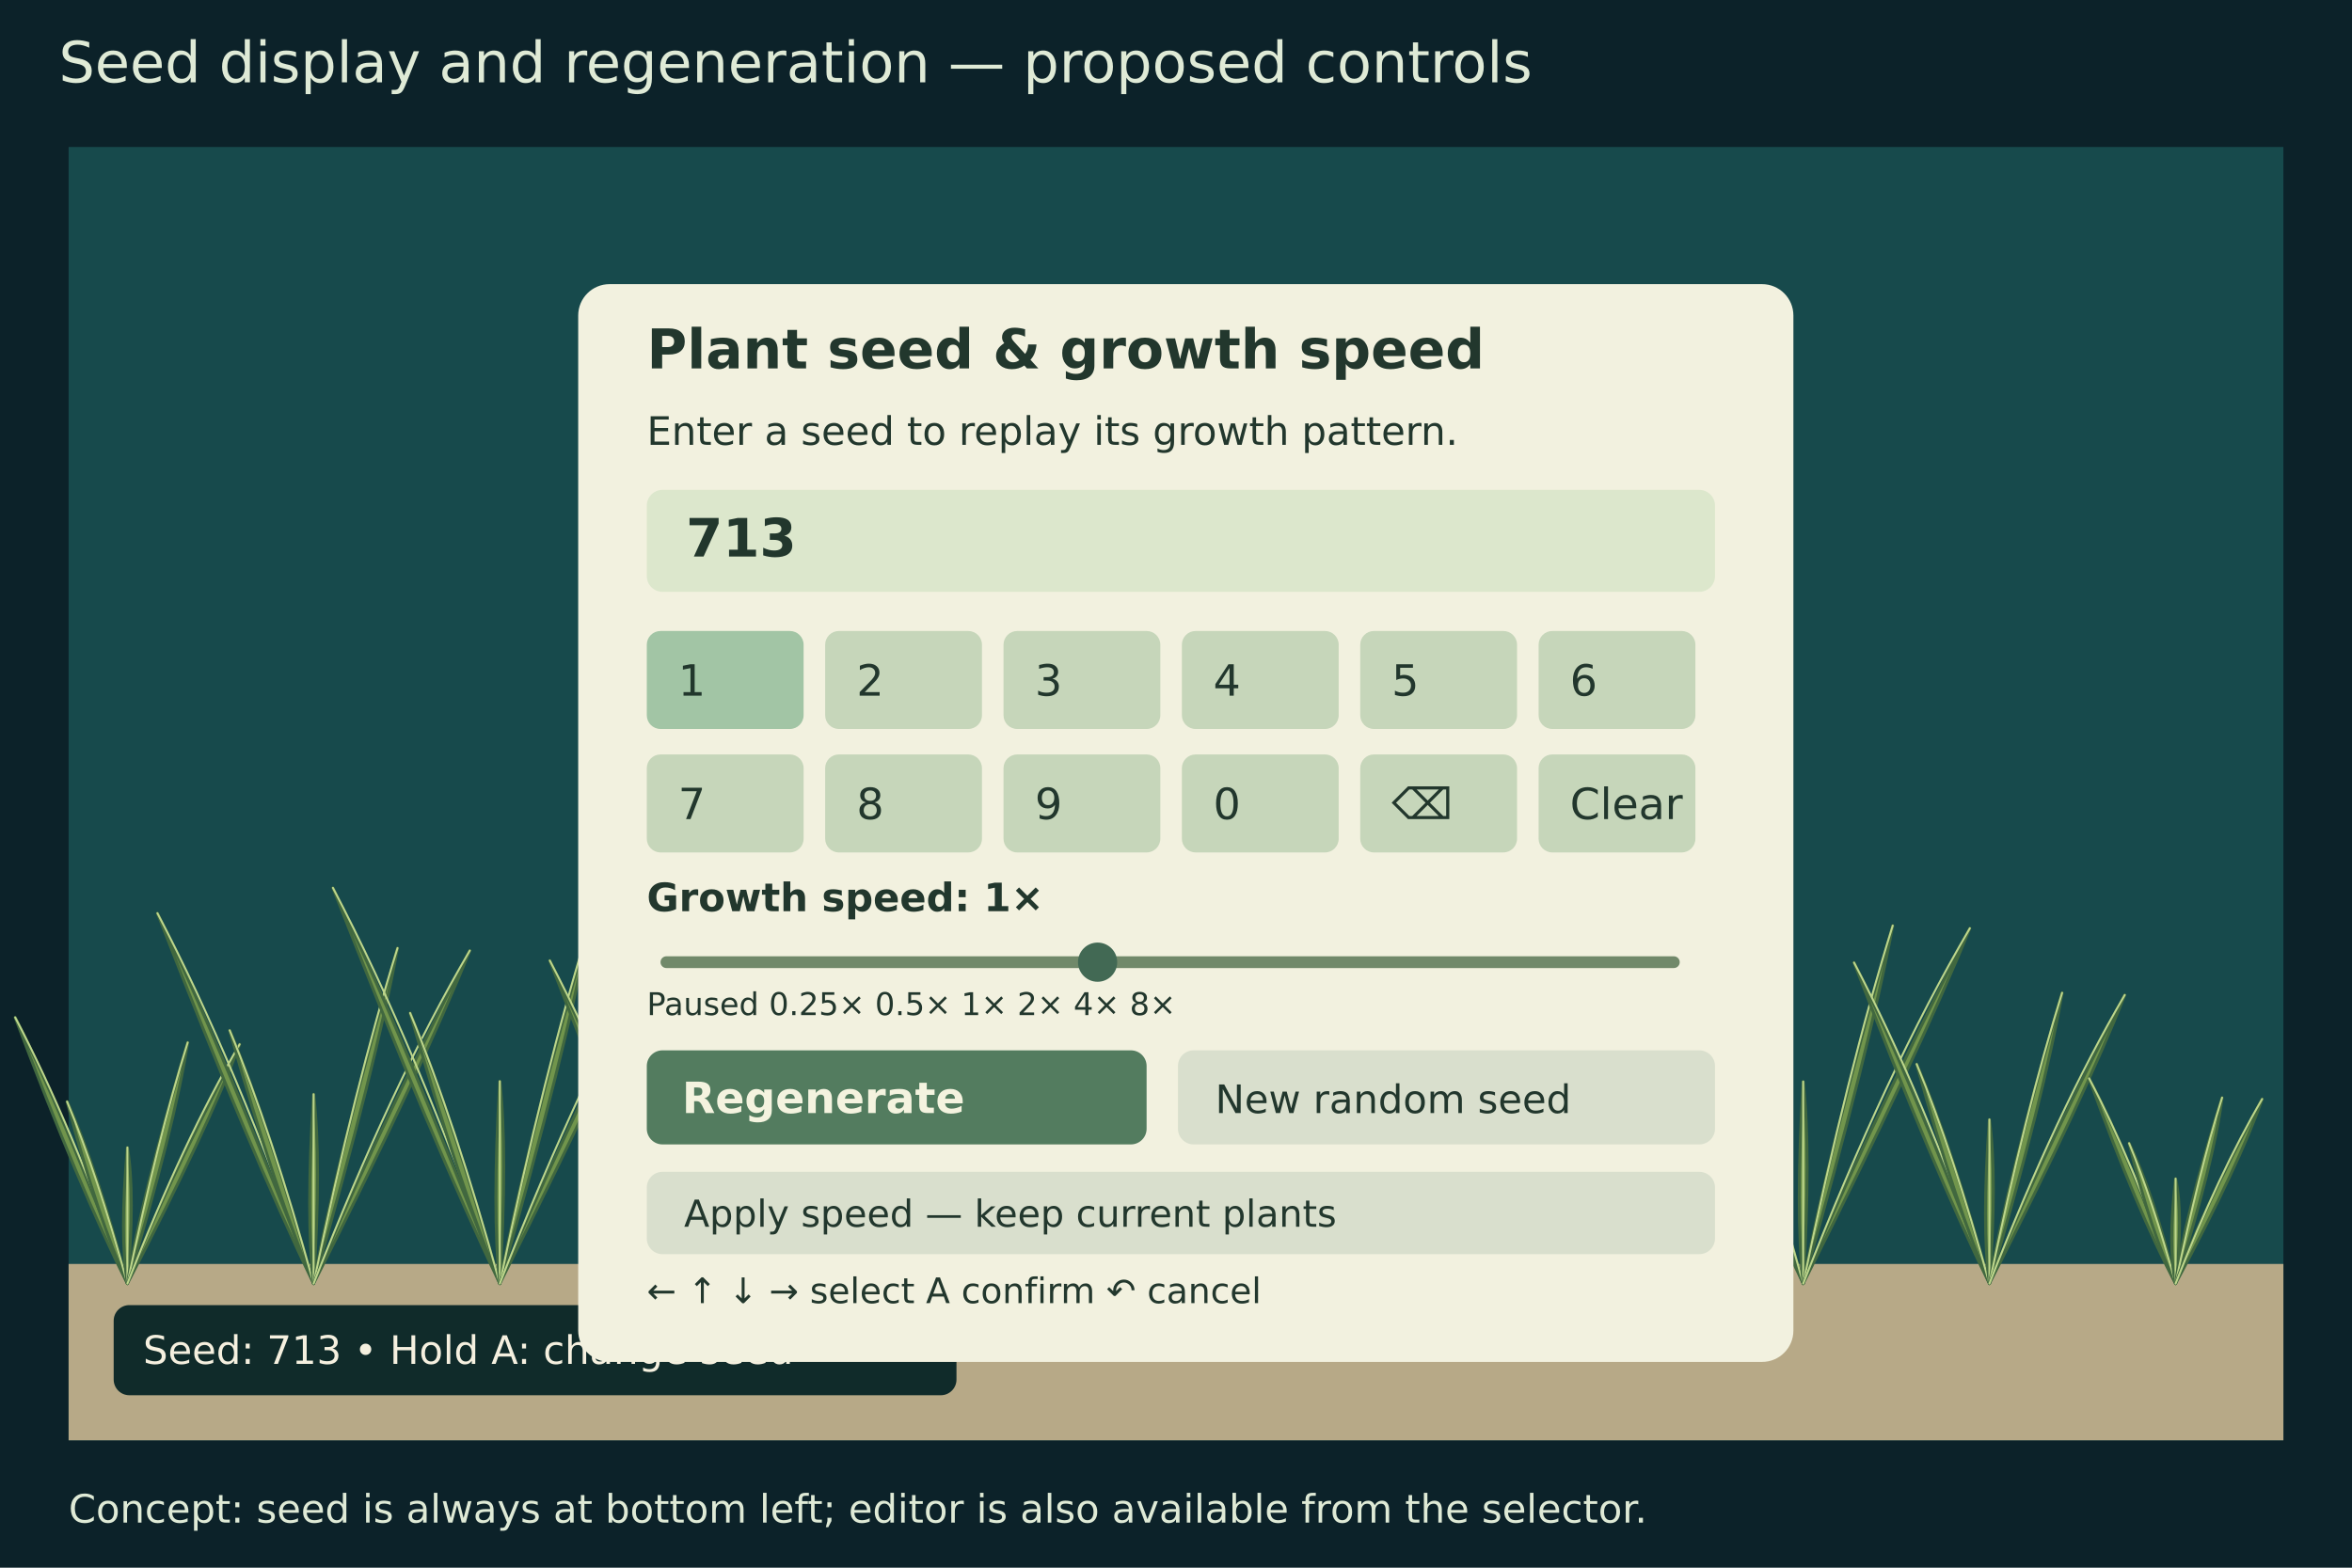
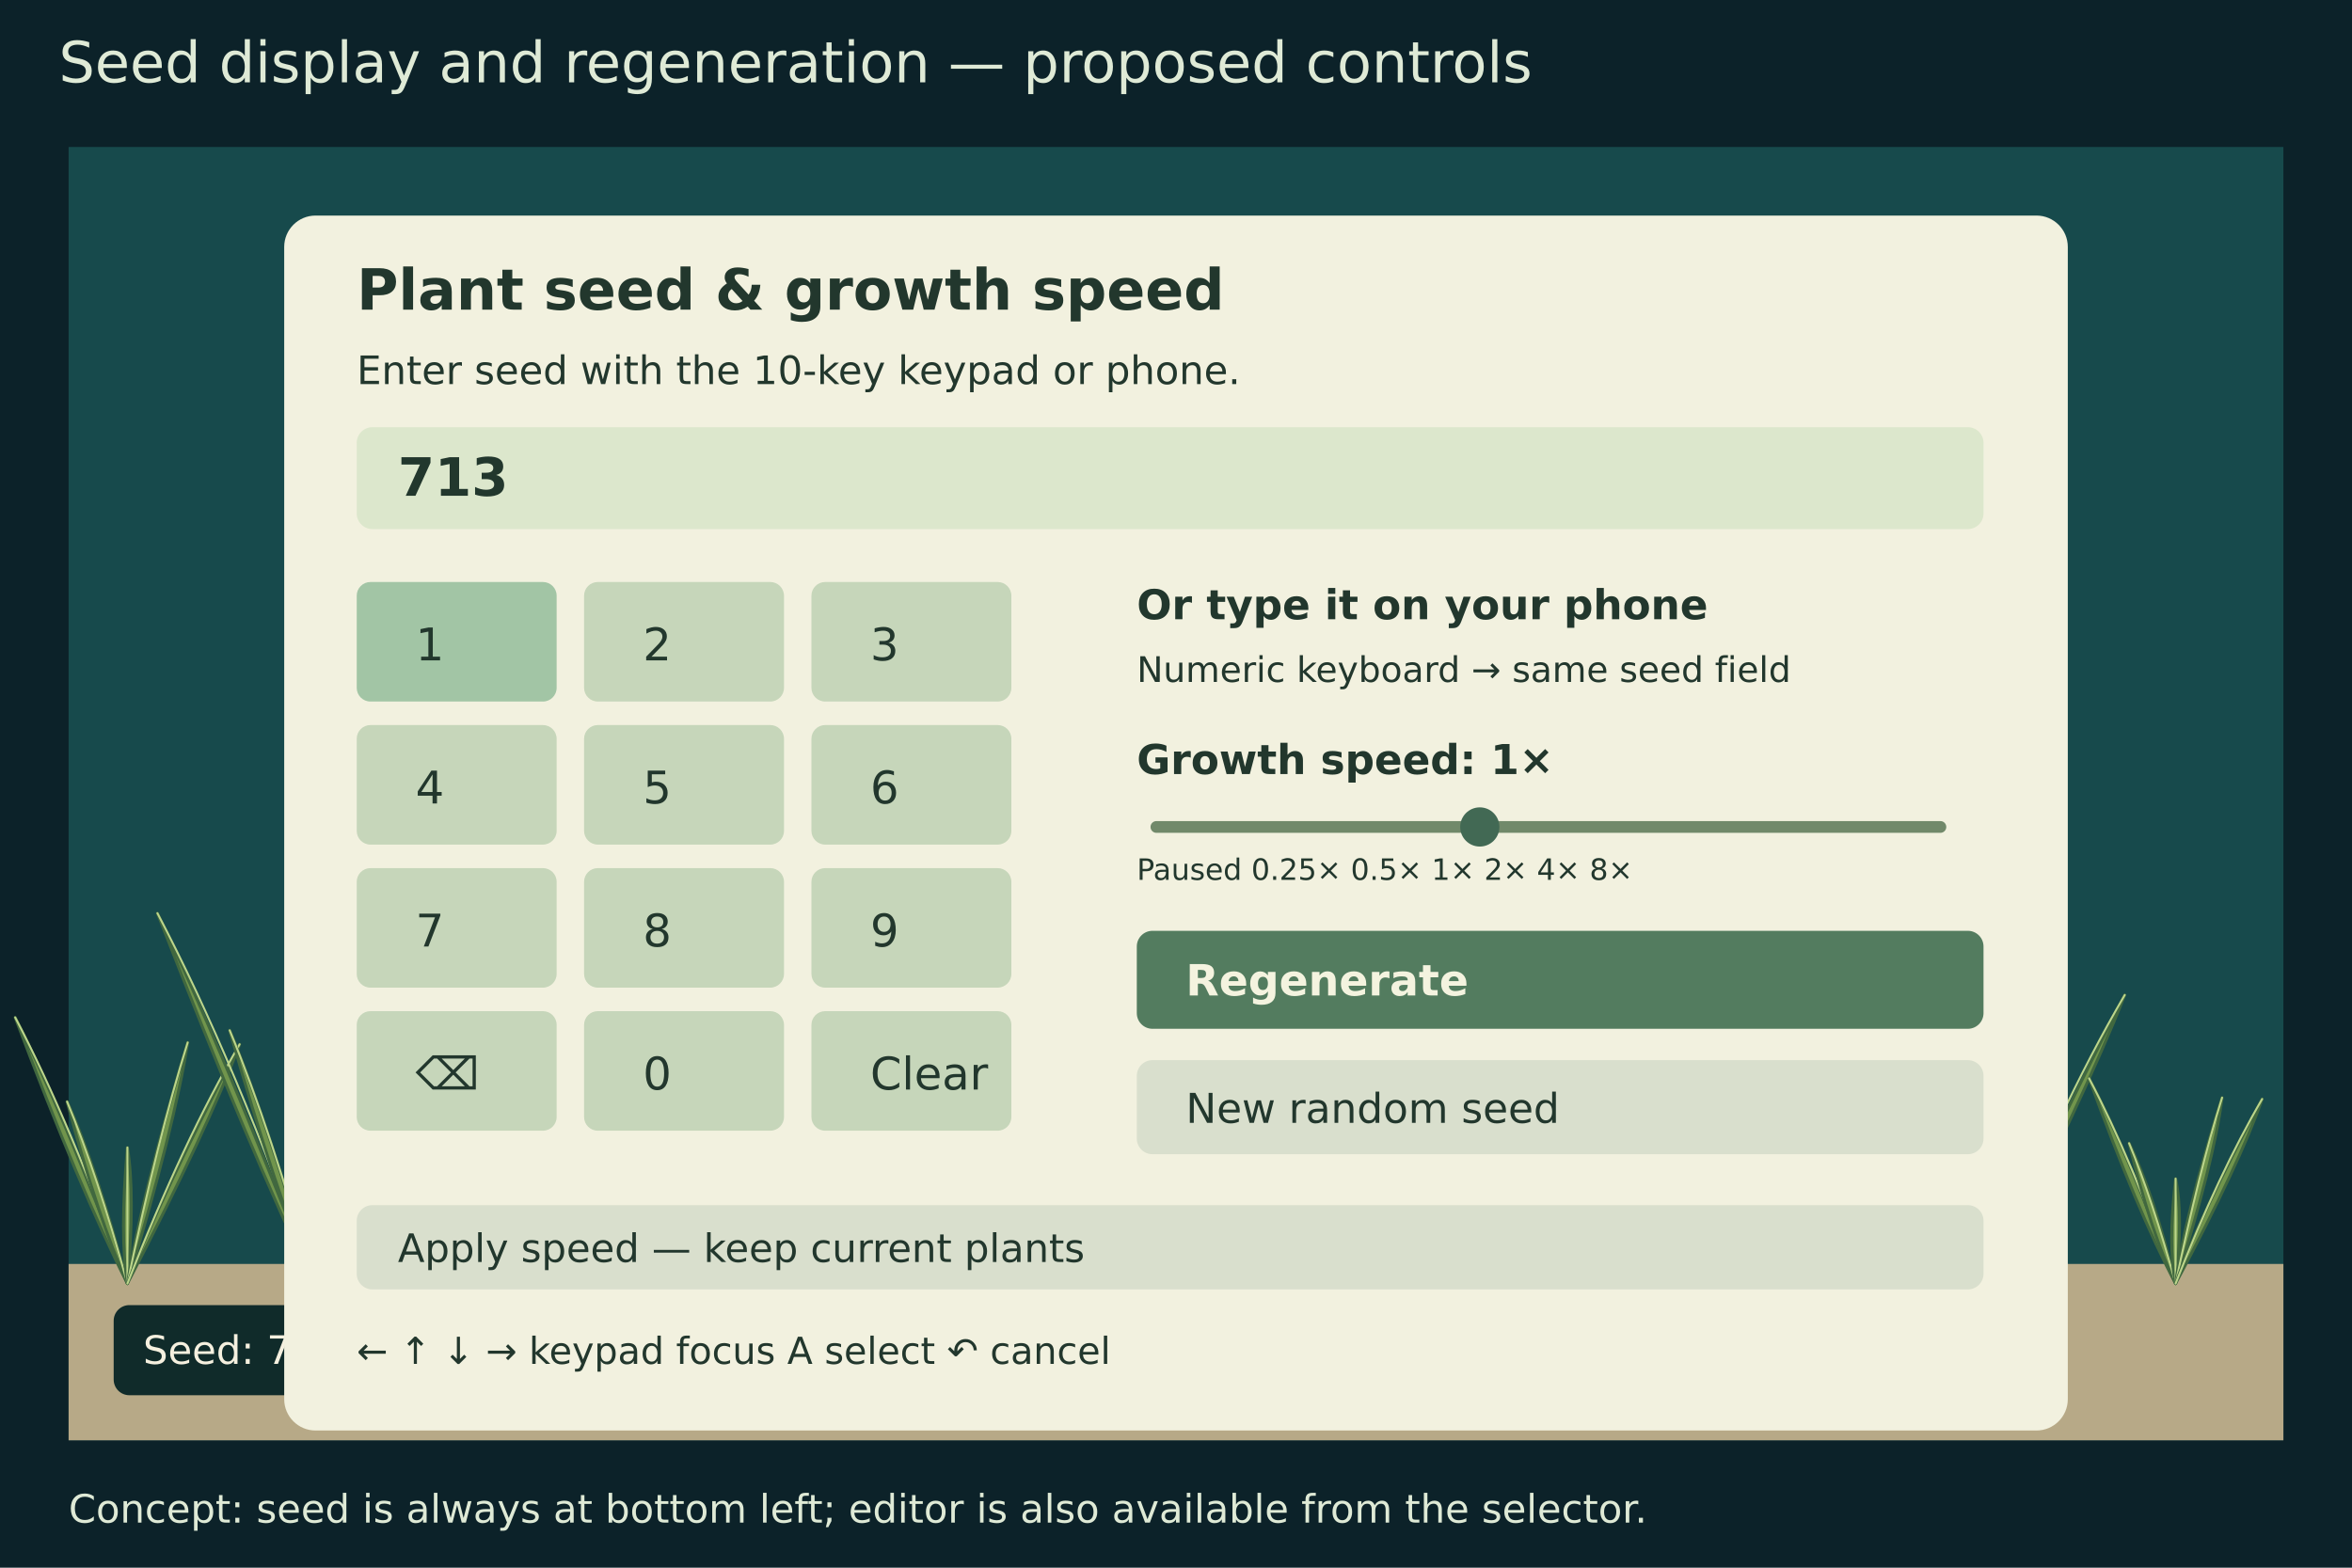
<svg xmlns="http://www.w3.org/2000/svg" viewBox="0 0 1200 800">
  <style>text{font-family:DejaVu Sans,sans-serif}</style>
  <rect x="0" y="0" width="1200" height="800" fill="#0c2229" rx="0" />
  <text x="30" y="42" font-size="29" fill="#dfead6" font-weight="normal">Seed display and regeneration — proposed controls</text>
  <rect x="35" y="75" width="1130" height="660" fill="#174a4c" rx="0" />
  <rect x="35" y="645" width="1130" height="90" fill="#b7a987" rx="0" />
  <path d="M65,655 Q40.96,607.47 7.742,519.2 Q31.783,566.73 65,655" fill="#71954c" stroke="#41683f" stroke-width="1.5" opacity="1" stroke-linecap="round" stroke-linejoin="round" />
  <path d="M65,655 Q36.371,573.52 7.742,519.2" fill="none" stroke="#bdd68b" stroke-width="1" opacity="1" stroke-linecap="round" stroke-linejoin="round" />
  <path d="M65,655 Q50.232,622.503 34.233,562.152 Q49.002,594.649 65,655" fill="#71954c" stroke="#41683f" stroke-width="1.5" opacity="1" stroke-linecap="round" stroke-linejoin="round" />
  <path d="M65,655 Q49.617,599.291 34.233,562.152" fill="none" stroke="#bdd68b" stroke-width="1" opacity="1" stroke-linecap="round" stroke-linejoin="round" />
  <path d="M65,655 Q61.0,630.705 65.0,585.587 Q69.0,609.881 65,655" fill="#71954c" stroke="#41683f" stroke-width="1.5" opacity="1" stroke-linecap="round" stroke-linejoin="round" />
  <path d="M65,655 Q65.0,613.352 65.0,585.587" fill="none" stroke="#bdd68b" stroke-width="1" opacity="1" stroke-linecap="round" stroke-linejoin="round" />
  <path d="M65,655 Q71.768,611.945 95.767,531.986 Q88.998,575.041 65,655" fill="#71954c" stroke="#41683f" stroke-width="1.5" opacity="1" stroke-linecap="round" stroke-linejoin="round" />
  <path d="M65,655 Q80.383,581.191 95.767,531.986" fill="none" stroke="#bdd68b" stroke-width="1" opacity="1" stroke-linecap="round" stroke-linejoin="round" />
  <path d="M65,655 Q81.04,612.268 122.258,532.908 Q106.217,575.64 65,655" fill="#71954c" stroke="#41683f" stroke-width="1.5" opacity="1" stroke-linecap="round" stroke-linejoin="round" />
  <path d="M65,655 Q93.629,581.745 122.258,532.908" fill="none" stroke="#bdd68b" stroke-width="1" opacity="1" stroke-linecap="round" stroke-linejoin="round" />
  <path d="M160,655 Q128.111,588.854 80.317,466.012 Q112.206,532.158 160,655" fill="#71954c" stroke="#41683f" stroke-width="1.5" opacity="1" stroke-linecap="round" stroke-linejoin="round" />
  <path d="M160,655 Q120.158,541.607 80.317,466.012" fill="none" stroke="#bdd68b" stroke-width="1" opacity="1" stroke-linecap="round" stroke-linejoin="round" />
  <path d="M160,655 Q141.014,609.775 117.183,525.787 Q136.169,571.012 160,655" fill="#71954c" stroke="#41683f" stroke-width="1.5" opacity="1" stroke-linecap="round" stroke-linejoin="round" />
  <path d="M160,655 Q138.591,577.472 117.183,525.787" fill="none" stroke="#bdd68b" stroke-width="1" opacity="1" stroke-linecap="round" stroke-linejoin="round" />
  <path d="M160,655 Q156.0,621.19 160.0,558.4 Q164.0,592.21 160,655" fill="#71954c" stroke="#41683f" stroke-width="1.5" opacity="1" stroke-linecap="round" stroke-linejoin="round" />
  <path d="M160,655 Q160.0,597.04 160.0,558.4" fill="none" stroke="#bdd68b" stroke-width="1" opacity="1" stroke-linecap="round" stroke-linejoin="round" />
  <path d="M160,655 Q170.986,595.082 202.817,483.806 Q191.831,543.724 160,655" fill="#71954c" stroke="#41683f" stroke-width="1.5" opacity="1" stroke-linecap="round" stroke-linejoin="round" />
  <path d="M160,655 Q181.409,552.283 202.817,483.806" fill="none" stroke="#bdd68b" stroke-width="1" opacity="1" stroke-linecap="round" stroke-linejoin="round" />
  <path d="M160,655 Q183.889,595.531 239.683,485.089 Q215.794,544.558 160,655" fill="#71954c" stroke="#41683f" stroke-width="1.5" opacity="1" stroke-linecap="round" stroke-linejoin="round" />
  <path d="M160,655 Q199.842,553.053 239.683,485.089" fill="none" stroke="#bdd68b" stroke-width="1" opacity="1" stroke-linecap="round" stroke-linejoin="round" />
  <path d="M255,655 Q221.202,584.327 169.862,453.076 Q203.66,523.749 255,655" fill="#71954c" stroke="#41683f" stroke-width="1.5" opacity="1" stroke-linecap="round" stroke-linejoin="round" />
  <path d="M255,655 Q212.431,533.845 169.862,453.076" fill="none" stroke="#bdd68b" stroke-width="1" opacity="1" stroke-linecap="round" stroke-linejoin="round" />
  <path d="M255,655 Q234.988,606.68 209.252,516.942 Q229.264,565.262 255,655" fill="#71954c" stroke="#41683f" stroke-width="1.5" opacity="1" stroke-linecap="round" stroke-linejoin="round" />
  <path d="M255,655 Q232.126,572.165 209.252,516.942" fill="none" stroke="#bdd68b" stroke-width="1" opacity="1" stroke-linecap="round" stroke-linejoin="round" />
  <path d="M255,655 Q251.0,618.876 255.0,551.787 Q259.0,587.912 255,655" fill="#71954c" stroke="#41683f" stroke-width="1.5" opacity="1" stroke-linecap="round" stroke-linejoin="round" />
  <path d="M255,655 Q255.0,593.072 255.0,551.787" fill="none" stroke="#bdd68b" stroke-width="1" opacity="1" stroke-linecap="round" stroke-linejoin="round" />
  <path d="M255,655 Q267.012,590.981 300.748,472.087 Q288.736,536.107 255,655" fill="#71954c" stroke="#41683f" stroke-width="1.5" opacity="1" stroke-linecap="round" stroke-linejoin="round" />
  <path d="M255,655 Q277.874,545.252 300.748,472.087" fill="none" stroke="#bdd68b" stroke-width="1" opacity="1" stroke-linecap="round" stroke-linejoin="round" />
  <path d="M255,655 Q280.798,591.46 340.138,473.458 Q314.34,536.998 255,655" fill="#71954c" stroke="#41683f" stroke-width="1.5" opacity="1" stroke-linecap="round" stroke-linejoin="round" />
  <path d="M255,655 Q297.569,546.075 340.138,473.458" fill="none" stroke="#bdd68b" stroke-width="1" opacity="1" stroke-linecap="round" stroke-linejoin="round" />
  <path d="M350,655 Q321.677,597.313 280.507,490.181 Q308.83,547.868 350,655" fill="#71954c" stroke="#41683f" stroke-width="1.5" opacity="1" stroke-linecap="round" stroke-linejoin="round" />
  <path d="M350,655 Q315.253,556.109 280.507,490.181" fill="none" stroke="#bdd68b" stroke-width="1" opacity="1" stroke-linecap="round" stroke-linejoin="round" />
  <path d="M350,655 Q332.93,615.559 312.659,542.311 Q329.728,581.752 350,655" fill="#71954c" stroke="#41683f" stroke-width="1.5" opacity="1" stroke-linecap="round" stroke-linejoin="round" />
  <path d="M350,655 Q331.329,587.387 312.659,542.311" fill="none" stroke="#bdd68b" stroke-width="1" opacity="1" stroke-linecap="round" stroke-linejoin="round" />
  <path d="M350,655 Q346.0,625.514 350.0,570.754 Q354.0,600.24 350,655" fill="#71954c" stroke="#41683f" stroke-width="1.5" opacity="1" stroke-linecap="round" stroke-linejoin="round" />
  <path d="M350,655 Q350.0,604.452 350.0,570.754" fill="none" stroke="#bdd68b" stroke-width="1" opacity="1" stroke-linecap="round" stroke-linejoin="round" />
  <path d="M350,655 Q359.07,602.745 387.341,505.699 Q378.272,557.954 350,655" fill="#71954c" stroke="#41683f" stroke-width="1.5" opacity="1" stroke-linecap="round" stroke-linejoin="round" />
  <path d="M350,655 Q368.671,565.419 387.341,505.699" fill="none" stroke="#bdd68b" stroke-width="1" opacity="1" stroke-linecap="round" stroke-linejoin="round" />
  <path d="M350,655 Q370.323,603.136 419.493,506.818 Q399.17,558.682 350,655" fill="#71954c" stroke="#41683f" stroke-width="1.5" opacity="1" stroke-linecap="round" stroke-linejoin="round" />
  <path d="M350,655 Q384.747,566.091 419.493,506.818" fill="none" stroke="#bdd68b" stroke-width="1" opacity="1" stroke-linecap="round" stroke-linejoin="round" />
  <path d="M445,655 Q425.394,617.986 400.411,549.247 Q420.017,586.261 445,655" fill="#71954c" stroke="#41683f" stroke-width="1.5" opacity="1" stroke-linecap="round" stroke-linejoin="round" />
  <path d="M445,655 Q422.706,591.548 400.411,549.247" fill="none" stroke="#bdd68b" stroke-width="1" opacity="1" stroke-linecap="round" stroke-linejoin="round" />
  <path d="M445,655 Q432.614,629.693 421.041,582.696 Q433.426,608.002 445,655" fill="#71954c" stroke="#41683f" stroke-width="1.5" opacity="1" stroke-linecap="round" stroke-linejoin="round" />
  <path d="M445,655 Q433.02,611.617 421.041,582.696" fill="none" stroke="#bdd68b" stroke-width="1" opacity="1" stroke-linecap="round" stroke-linejoin="round" />
  <path d="M445,655 Q441.0,636.081 445.0,600.945 Q449.0,619.864 445,655" fill="#71954c" stroke="#41683f" stroke-width="1.5" opacity="1" stroke-linecap="round" stroke-linejoin="round" />
  <path d="M445,655 Q445.0,622.567 445.0,600.945" fill="none" stroke="#bdd68b" stroke-width="1" opacity="1" stroke-linecap="round" stroke-linejoin="round" />
  <path d="M445,655 Q449.386,621.471 468.959,559.204 Q464.574,592.733 445,655" fill="#71954c" stroke="#41683f" stroke-width="1.5" opacity="1" stroke-linecap="round" stroke-linejoin="round" />
  <path d="M445,655 Q456.98,597.522 468.959,559.204" fill="none" stroke="#bdd68b" stroke-width="1" opacity="1" stroke-linecap="round" stroke-linejoin="round" />
  <path d="M445,655 Q456.606,621.723 489.589,559.922 Q477.983,593.199 445,655" fill="#71954c" stroke="#41683f" stroke-width="1.5" opacity="1" stroke-linecap="round" stroke-linejoin="round" />
  <path d="M445,655 Q467.294,597.953 489.589,559.922" fill="none" stroke="#bdd68b" stroke-width="1" opacity="1" stroke-linecap="round" stroke-linejoin="round" />
  <path d="M540,655 Q527.755,630.701 510.728,585.574 Q522.973,609.873 540,655" fill="#71954c" stroke="#41683f" stroke-width="1.5" opacity="1" stroke-linecap="round" stroke-linejoin="round" />
  <path d="M540,655 Q525.364,613.345 510.728,585.574" fill="none" stroke="#bdd68b" stroke-width="1" opacity="1" stroke-linecap="round" stroke-linejoin="round" />
  <path d="M540,655 Q532.495,638.387 524.271,607.533 Q531.776,624.146 540,655" fill="#71954c" stroke="#41683f" stroke-width="1.5" opacity="1" stroke-linecap="round" stroke-linejoin="round" />
  <path d="M540,655 Q532.135,626.52 524.271,607.533" fill="none" stroke="#bdd68b" stroke-width="1" opacity="1" stroke-linecap="round" stroke-linejoin="round" />
  <path d="M540,655 Q538.0,642.58 540.0,619.513 Q542.0,631.934 540,655" fill="#71954c" stroke="#41683f" stroke-width="1.5" opacity="1" stroke-linecap="round" stroke-linejoin="round" />
  <path d="M540,655 Q540.0,633.708 540.0,619.513" fill="none" stroke="#bdd68b" stroke-width="1" opacity="1" stroke-linecap="round" stroke-linejoin="round" />
  <path d="M540,655 Q543.505,632.989 555.729,592.111 Q552.224,614.122 540,655" fill="#71954c" stroke="#41683f" stroke-width="1.5" opacity="1" stroke-linecap="round" stroke-linejoin="round" />
  <path d="M540,655 Q547.865,617.266 555.729,592.111" fill="none" stroke="#bdd68b" stroke-width="1" opacity="1" stroke-linecap="round" stroke-linejoin="round" />
  <path d="M540,655 Q548.245,633.154 569.272,592.582 Q561.027,614.428 540,655" fill="#71954c" stroke="#41683f" stroke-width="1.5" opacity="1" stroke-linecap="round" stroke-linejoin="round" />
  <path d="M540,655 Q554.636,617.549 569.272,592.582" fill="none" stroke="#bdd68b" stroke-width="1" opacity="1" stroke-linecap="round" stroke-linejoin="round" />
  <path d="M635,655 Q620.703,625.835 599.866,571.671 Q614.163,600.836 635,655" fill="#71954c" stroke="#41683f" stroke-width="1.5" opacity="1" stroke-linecap="round" stroke-linejoin="round" />
  <path d="M635,655 Q617.433,605.002 599.866,571.671" fill="none" stroke="#bdd68b" stroke-width="1" opacity="1" stroke-linecap="round" stroke-linejoin="round" />
  <path d="M635,655 Q626.392,635.059 616.121,598.027 Q624.729,617.967 635,655" fill="#71954c" stroke="#41683f" stroke-width="1.5" opacity="1" stroke-linecap="round" stroke-linejoin="round" />
  <path d="M635,655 Q625.56,620.816 616.121,598.027" fill="none" stroke="#bdd68b" stroke-width="1" opacity="1" stroke-linecap="round" stroke-linejoin="round" />
  <path d="M635,655 Q633.0,640.092 635.0,612.407 Q637.0,627.314 635,655" fill="#71954c" stroke="#41683f" stroke-width="1.5" opacity="1" stroke-linecap="round" stroke-linejoin="round" />
  <path d="M635,655 Q635.0,629.444 635.0,612.407" fill="none" stroke="#bdd68b" stroke-width="1" opacity="1" stroke-linecap="round" stroke-linejoin="round" />
  <path d="M635,655 Q639.608,628.581 653.879,579.516 Q649.271,605.936 635,655" fill="#71954c" stroke="#41683f" stroke-width="1.5" opacity="1" stroke-linecap="round" stroke-linejoin="round" />
  <path d="M635,655 Q644.44,609.71 653.879,579.516" fill="none" stroke="#bdd68b" stroke-width="1" opacity="1" stroke-linecap="round" stroke-linejoin="round" />
  <path d="M635,655 Q645.297,628.779 670.134,580.082 Q659.837,606.303 635,655" fill="#71954c" stroke="#41683f" stroke-width="1.5" opacity="1" stroke-linecap="round" stroke-linejoin="round" />
  <path d="M635,655 Q652.567,610.049 670.134,580.082" fill="none" stroke="#bdd68b" stroke-width="1" opacity="1" stroke-linecap="round" stroke-linejoin="round" />
  <path d="M730,655 Q705.791,607.07 672.261,518.058 Q696.47,565.988 730,655" fill="#71954c" stroke="#41683f" stroke-width="1.5" opacity="1" stroke-linecap="round" stroke-linejoin="round" />
  <path d="M730,655 Q701.13,572.835 672.261,518.058" fill="none" stroke="#bdd68b" stroke-width="1" opacity="1" stroke-linecap="round" stroke-linejoin="round" />
  <path d="M730,655 Q715.141,622.23 698.974,561.372 Q713.833,594.141 730,655" fill="#71954c" stroke="#41683f" stroke-width="1.5" opacity="1" stroke-linecap="round" stroke-linejoin="round" />
  <path d="M730,655 Q714.487,598.823 698.974,561.372" fill="none" stroke="#bdd68b" stroke-width="1" opacity="1" stroke-linecap="round" stroke-linejoin="round" />
  <path d="M730,655 Q726.0,630.501 730.0,585.003 Q734.0,609.502 730,655" fill="#71954c" stroke="#41683f" stroke-width="1.5" opacity="1" stroke-linecap="round" stroke-linejoin="round" />
  <path d="M730,655 Q730.0,613.002 730.0,585.003" fill="none" stroke="#bdd68b" stroke-width="1" opacity="1" stroke-linecap="round" stroke-linejoin="round" />
  <path d="M730,655 Q736.859,611.583 761.026,530.952 Q754.167,574.369 730,655" fill="#71954c" stroke="#41683f" stroke-width="1.5" opacity="1" stroke-linecap="round" stroke-linejoin="round" />
  <path d="M730,655 Q745.513,580.571 761.026,530.952" fill="none" stroke="#bdd68b" stroke-width="1" opacity="1" stroke-linecap="round" stroke-linejoin="round" />
  <path d="M730,655 Q746.209,611.908 787.739,531.881 Q771.53,574.973 730,655" fill="#71954c" stroke="#41683f" stroke-width="1.5" opacity="1" stroke-linecap="round" stroke-linejoin="round" />
  <path d="M730,655 Q758.87,581.129 787.739,531.881" fill="none" stroke="#bdd68b" stroke-width="1" opacity="1" stroke-linecap="round" stroke-linejoin="round" />
  <path d="M825,655 Q793.007,588.608 745.021,465.31 Q777.013,531.701 825,655" fill="#71954c" stroke="#41683f" stroke-width="1.5" opacity="1" stroke-linecap="round" stroke-linejoin="round" />
  <path d="M825,655 Q785.01,541.186 745.021,465.31" fill="none" stroke="#bdd68b" stroke-width="1" opacity="1" stroke-linecap="round" stroke-linejoin="round" />
  <path d="M825,655 Q805.958,609.607 782.024,525.307 Q801.065,570.699 825,655" fill="#71954c" stroke="#41683f" stroke-width="1.5" opacity="1" stroke-linecap="round" stroke-linejoin="round" />
  <path d="M825,655 Q803.512,577.184 782.024,525.307" fill="none" stroke="#bdd68b" stroke-width="1" opacity="1" stroke-linecap="round" stroke-linejoin="round" />
  <path d="M825,655 Q821.0,621.064 825.0,558.041 Q829.0,591.977 825,655" fill="#71954c" stroke="#41683f" stroke-width="1.5" opacity="1" stroke-linecap="round" stroke-linejoin="round" />
  <path d="M825,655 Q825.0,596.825 825.0,558.041" fill="none" stroke="#bdd68b" stroke-width="1" opacity="1" stroke-linecap="round" stroke-linejoin="round" />
  <path d="M825,655 Q836.042,594.859 867.976,483.17 Q856.935,543.31 825,655" fill="#71954c" stroke="#41683f" stroke-width="1.5" opacity="1" stroke-linecap="round" stroke-linejoin="round" />
  <path d="M825,655 Q846.488,551.902 867.976,483.17" fill="none" stroke="#bdd68b" stroke-width="1" opacity="1" stroke-linecap="round" stroke-linejoin="round" />
  <path d="M825,655 Q848.993,595.31 904.979,484.457 Q880.987,544.147 825,655" fill="#71954c" stroke="#41683f" stroke-width="1.5" opacity="1" stroke-linecap="round" stroke-linejoin="round" />
  <path d="M825,655 Q864.99,552.674 904.979,484.457" fill="none" stroke="#bdd68b" stroke-width="1" opacity="1" stroke-linecap="round" stroke-linejoin="round" />
  <path d="M920,655 Q886.241,584.421 834.976,453.344 Q868.734,523.924 920,655" fill="#71954c" stroke="#41683f" stroke-width="1.5" opacity="1" stroke-linecap="round" stroke-linejoin="round" />
  <path d="M920,655 Q877.488,534.007 834.976,453.344" fill="none" stroke="#bdd68b" stroke-width="1" opacity="1" stroke-linecap="round" stroke-linejoin="round" />
  <path d="M920,655 Q900.01,606.744 874.313,517.126 Q894.303,565.382 920,655" fill="#71954c" stroke="#41683f" stroke-width="1.5" opacity="1" stroke-linecap="round" stroke-linejoin="round" />
  <path d="M920,655 Q897.156,572.276 874.313,517.126" fill="none" stroke="#bdd68b" stroke-width="1" opacity="1" stroke-linecap="round" stroke-linejoin="round" />
  <path d="M920,655 Q916.0,618.924 920.0,551.925 Q924.0,588.001 920,655" fill="#71954c" stroke="#41683f" stroke-width="1.5" opacity="1" stroke-linecap="round" stroke-linejoin="round" />
  <path d="M920,655 Q920.0,593.155 920.0,551.925" fill="none" stroke="#bdd68b" stroke-width="1" opacity="1" stroke-linecap="round" stroke-linejoin="round" />
  <path d="M920,655 Q931.99,591.066 965.687,472.331 Q953.697,536.265 920,655" fill="#71954c" stroke="#41683f" stroke-width="1.5" opacity="1" stroke-linecap="round" stroke-linejoin="round" />
  <path d="M920,655 Q942.844,545.398 965.687,472.331" fill="none" stroke="#bdd68b" stroke-width="1" opacity="1" stroke-linecap="round" stroke-linejoin="round" />
  <path d="M920,655 Q945.759,591.545 1005.024,473.7 Q979.266,537.155 920,655" fill="#71954c" stroke="#41683f" stroke-width="1.5" opacity="1" stroke-linecap="round" stroke-linejoin="round" />
  <path d="M920,655 Q962.512,546.22 1005.024,473.7" fill="none" stroke="#bdd68b" stroke-width="1" opacity="1" stroke-linecap="round" stroke-linejoin="round" />
  <path d="M1015,655 Q986.83,597.676 945.944,491.217 Q974.114,548.541 1015,655" fill="#71954c" stroke="#41683f" stroke-width="1.5" opacity="1" stroke-linecap="round" stroke-linejoin="round" />
  <path d="M1015,655 Q980.472,556.73 945.944,491.217" fill="none" stroke="#bdd68b" stroke-width="1" opacity="1" stroke-linecap="round" stroke-linejoin="round" />
  <path d="M1015,655 Q998.013,615.807 977.893,543.02 Q994.881,582.213 1015,655" fill="#71954c" stroke="#41683f" stroke-width="1.5" opacity="1" stroke-linecap="round" stroke-linejoin="round" />
  <path d="M1015,655 Q996.447,587.812 977.893,543.02" fill="none" stroke="#bdd68b" stroke-width="1" opacity="1" stroke-linecap="round" stroke-linejoin="round" />
  <path d="M1015,655 Q1011.0,625.699 1015.0,571.283 Q1019.0,600.584 1015,655" fill="#71954c" stroke="#41683f" stroke-width="1.5" opacity="1" stroke-linecap="round" stroke-linejoin="round" />
  <path d="M1015,655 Q1015.0,604.77 1015.0,571.283" fill="none" stroke="#bdd68b" stroke-width="1" opacity="1" stroke-linecap="round" stroke-linejoin="round" />
  <path d="M1015,655 Q1023.987,603.073 1052.107,506.638 Q1043.119,558.564 1015,655" fill="#71954c" stroke="#41683f" stroke-width="1.5" opacity="1" stroke-linecap="round" stroke-linejoin="round" />
  <path d="M1015,655 Q1033.553,565.983 1052.107,506.638" fill="none" stroke="#bdd68b" stroke-width="1" opacity="1" stroke-linecap="round" stroke-linejoin="round" />
  <path d="M1015,655 Q1035.17,603.462 1084.056,507.749 Q1063.886,559.287 1015,655" fill="#71954c" stroke="#41683f" stroke-width="1.5" opacity="1" stroke-linecap="round" stroke-linejoin="round" />
  <path d="M1015,655 Q1049.528,566.65 1084.056,507.749" fill="none" stroke="#bdd68b" stroke-width="1" opacity="1" stroke-linecap="round" stroke-linejoin="round" />
  <path d="M1110,655 Q1090.544,618.343 1065.841,550.267 Q1085.297,586.923 1110,655" fill="#71954c" stroke="#41683f" stroke-width="1.5" opacity="1" stroke-linecap="round" stroke-linejoin="round" />
  <path d="M1110,655 Q1087.921,592.16 1065.841,550.267" fill="none" stroke="#bdd68b" stroke-width="1" opacity="1" stroke-linecap="round" stroke-linejoin="round" />
  <path d="M1110,655 Q1097.695,629.937 1086.272,583.393 Q1098.577,608.455 1110,655" fill="#71954c" stroke="#41683f" stroke-width="1.5" opacity="1" stroke-linecap="round" stroke-linejoin="round" />
  <path d="M1110,655 Q1098.136,612.036 1086.272,583.393" fill="none" stroke="#bdd68b" stroke-width="1" opacity="1" stroke-linecap="round" stroke-linejoin="round" />
  <path d="M1110,655 Q1106.0,636.263 1110.0,601.466 Q1114.0,620.203 1110,655" fill="#71954c" stroke="#41683f" stroke-width="1.5" opacity="1" stroke-linecap="round" stroke-linejoin="round" />
  <path d="M1110,655 Q1110.0,622.88 1110.0,601.466" fill="none" stroke="#bdd68b" stroke-width="1" opacity="1" stroke-linecap="round" stroke-linejoin="round" />
  <path d="M1110,655 Q1114.305,621.795 1133.728,560.127 Q1129.423,593.333 1110,655" fill="#71954c" stroke="#41683f" stroke-width="1.5" opacity="1" stroke-linecap="round" stroke-linejoin="round" />
  <path d="M1110,655 Q1121.864,598.076 1133.728,560.127" fill="none" stroke="#bdd68b" stroke-width="1" opacity="1" stroke-linecap="round" stroke-linejoin="round" />
  <path d="M1110,655 Q1121.456,622.043 1154.159,560.839 Q1142.703,593.795 1110,655" fill="#71954c" stroke="#41683f" stroke-width="1.5" opacity="1" stroke-linecap="round" stroke-linejoin="round" />
  <path d="M1110,655 Q1132.079,598.503 1154.159,560.839" fill="none" stroke="#bdd68b" stroke-width="1" opacity="1" stroke-linecap="round" stroke-linejoin="round" />
  <rect x="58" y="666" width="430" height="46" fill="#102b2a" rx="8" />
  <text x="73" y="696" font-size="20" fill="#f5f0df" font-weight="normal">Seed: 713   •   Hold A: change seed</text>
-   <rect x="295" y="145" width="620" height="550" fill="#f2f1df" rx="16" />
-   <text x="330" y="188" font-size="28" fill="#22372d" font-weight="bold">Plant seed &amp; growth speed</text>
-   <text x="330" y="227" font-size="20" fill="#22372d" font-weight="normal">Enter a seed to replay its growth pattern.</text>
-   <rect x="330" y="250" width="545" height="52" fill="#dce7cc" rx="8" />
-   <text x="350" y="284" font-size="27" fill="#22372d" font-weight="bold">713</text>
-   <rect x="330" y="322" width="80" height="50" fill="#a2c5a5" rx="7" />
-   <text x="346" y="355" font-size="22" fill="#22372d" font-weight="normal">1</text>
-   <rect x="421" y="322" width="80" height="50" fill="#c6d6ba" rx="7" />
-   <text x="437" y="355" font-size="22" fill="#22372d" font-weight="normal">2</text>
-   <rect x="512" y="322" width="80" height="50" fill="#c6d6ba" rx="7" />
-   <text x="528" y="355" font-size="22" fill="#22372d" font-weight="normal">3</text>
-   <rect x="603" y="322" width="80" height="50" fill="#c6d6ba" rx="7" />
-   <text x="619" y="355" font-size="22" fill="#22372d" font-weight="normal">4</text>
-   <rect x="694" y="322" width="80" height="50" fill="#c6d6ba" rx="7" />
-   <text x="710" y="355" font-size="22" fill="#22372d" font-weight="normal">5</text>
-   <rect x="785" y="322" width="80" height="50" fill="#c6d6ba" rx="7" />
-   <text x="801" y="355" font-size="22" fill="#22372d" font-weight="normal">6</text>
-   <rect x="330" y="385" width="80" height="50" fill="#c6d6ba" rx="7" />
-   <text x="346" y="418" font-size="22" fill="#22372d" font-weight="normal">7</text>
-   <rect x="421" y="385" width="80" height="50" fill="#c6d6ba" rx="7" />
-   <text x="437" y="418" font-size="22" fill="#22372d" font-weight="normal">8</text>
-   <rect x="512" y="385" width="80" height="50" fill="#c6d6ba" rx="7" />
-   <text x="528" y="418" font-size="22" fill="#22372d" font-weight="normal">9</text>
-   <rect x="603" y="385" width="80" height="50" fill="#c6d6ba" rx="7" />
-   <text x="619" y="418" font-size="22" fill="#22372d" font-weight="normal">0</text>
-   <rect x="694" y="385" width="80" height="50" fill="#c6d6ba" rx="7" />
-   <text x="710" y="418" font-size="22" fill="#22372d" font-weight="normal">⌫</text>
-   <rect x="785" y="385" width="80" height="50" fill="#c6d6ba" rx="7" />
-   <text x="801" y="418" font-size="22" fill="#22372d" font-weight="normal">Clear</text>
-   <text x="330" y="465" font-size="20" fill="#22372d" font-weight="bold">Growth speed: 1×</text>
-   <path d="M340 491 H854" fill="none" stroke="#71896a" stroke-width="6" opacity="1" stroke-linecap="round" stroke-linejoin="round" />
-   <circle cx="560" cy="491" r="10" fill="#426954" />
-   <text x="330" y="518" font-size="16" fill="#22372d" font-weight="normal">Paused  0.25×  0.5×  1×  2×  4×  8×</text>
-   <rect x="330" y="536" width="255" height="48" fill="#537c5f" rx="8" />
-   <text x="348" y="568" font-size="22" fill="#f4f3df" font-weight="bold">Regenerate</text>
-   <rect x="601" y="536" width="274" height="48" fill="#d9dfcd" rx="8" />
-   <text x="620" y="568" font-size="20" fill="#22372d" font-weight="normal">New random seed</text>
-   <rect x="330" y="598" width="545" height="42" fill="#d9dfcd" rx="8" />
-   <text x="349" y="626" font-size="19" fill="#22372d" font-weight="normal">Apply speed — keep current plants</text>
-   <text x="330" y="665" font-size="18" fill="#22372d" font-weight="normal">← ↑ ↓ → select   A confirm   ↶ cancel</text>
+   <rect x="145" y="110" width="910" height="620" fill="#f2f1df" rx="16" />
+   <text x="182" y="158" font-size="29" fill="#22372d" font-weight="bold">Plant seed &amp; growth speed</text>
+   <text x="182" y="196" font-size="20" fill="#22372d" font-weight="normal">Enter seed with the 10-key keypad or phone.</text>
+   <rect x="182" y="218" width="830" height="52" fill="#dce7cc" rx="8" />
+   <text x="203" y="253" font-size="27" fill="#22372d" font-weight="bold">713</text>
+   <rect x="182" y="297" width="102" height="61" fill="#a2c5a5" rx="7" />
+   <text x="212" y="337" font-size="23" fill="#22372d" font-weight="normal">1</text>
+   <rect x="298" y="297" width="102" height="61" fill="#c6d6ba" rx="7" />
+   <text x="328" y="337" font-size="23" fill="#22372d" font-weight="normal">2</text>
+   <rect x="414" y="297" width="102" height="61" fill="#c6d6ba" rx="7" />
+   <text x="444" y="337" font-size="23" fill="#22372d" font-weight="normal">3</text>
+   <rect x="182" y="370" width="102" height="61" fill="#c6d6ba" rx="7" />
+   <text x="212" y="410" font-size="23" fill="#22372d" font-weight="normal">4</text>
+   <rect x="298" y="370" width="102" height="61" fill="#c6d6ba" rx="7" />
+   <text x="328" y="410" font-size="23" fill="#22372d" font-weight="normal">5</text>
+   <rect x="414" y="370" width="102" height="61" fill="#c6d6ba" rx="7" />
+   <text x="444" y="410" font-size="23" fill="#22372d" font-weight="normal">6</text>
+   <rect x="182" y="443" width="102" height="61" fill="#c6d6ba" rx="7" />
+   <text x="212" y="483" font-size="23" fill="#22372d" font-weight="normal">7</text>
+   <rect x="298" y="443" width="102" height="61" fill="#c6d6ba" rx="7" />
+   <text x="328" y="483" font-size="23" fill="#22372d" font-weight="normal">8</text>
+   <rect x="414" y="443" width="102" height="61" fill="#c6d6ba" rx="7" />
+   <text x="444" y="483" font-size="23" fill="#22372d" font-weight="normal">9</text>
+   <rect x="182" y="516" width="102" height="61" fill="#c6d6ba" rx="7" />
+   <text x="212" y="556" font-size="23" fill="#22372d" font-weight="normal">⌫</text>
+   <rect x="298" y="516" width="102" height="61" fill="#c6d6ba" rx="7" />
+   <text x="328" y="556" font-size="23" fill="#22372d" font-weight="normal">0</text>
+   <rect x="414" y="516" width="102" height="61" fill="#c6d6ba" rx="7" />
+   <text x="444" y="556" font-size="23" fill="#22372d" font-weight="normal">Clear</text>
+   <text x="580" y="316" font-size="21" fill="#22372d" font-weight="bold">Or type it on your phone</text>
+   <text x="580" y="348" font-size="18" fill="#22372d" font-weight="normal">Numeric keyboard → same seed field</text>
+   <text x="580" y="395" font-size="21" fill="#22372d" font-weight="bold">Growth speed: 1×</text>
+   <path d="M590 422 H990" fill="none" stroke="#71896a" stroke-width="6" opacity="1" stroke-linecap="round" stroke-linejoin="round" />
+   <circle cx="755" cy="422" r="10" fill="#426954" />
+   <text x="580" y="449" font-size="15" fill="#22372d" font-weight="normal">Paused  0.25×  0.5×  1×  2×  4×  8×</text>
+   <rect x="580" y="475" width="432" height="50" fill="#537c5f" rx="8" />
+   <text x="605" y="508" font-size="22" fill="#f4f3df" font-weight="bold">Regenerate</text>
+   <rect x="580" y="541" width="432" height="48" fill="#d9dfcd" rx="8" />
+   <text x="605" y="573" font-size="21" fill="#22372d" font-weight="normal">New random seed</text>
+   <rect x="182" y="615" width="830" height="43" fill="#d9dfcd" rx="8" />
+   <text x="203" y="644" font-size="20" fill="#22372d" font-weight="normal">Apply speed — keep current plants</text>
+   <text x="182" y="696" font-size="19" fill="#22372d" font-weight="normal">← ↑ ↓ → keypad focus   A select   ↶ cancel</text>
  <text x="35" y="777" font-size="20" fill="#dfead6" font-weight="normal">Concept: seed is always at bottom left; editor is also available from the selector.</text>
</svg>
